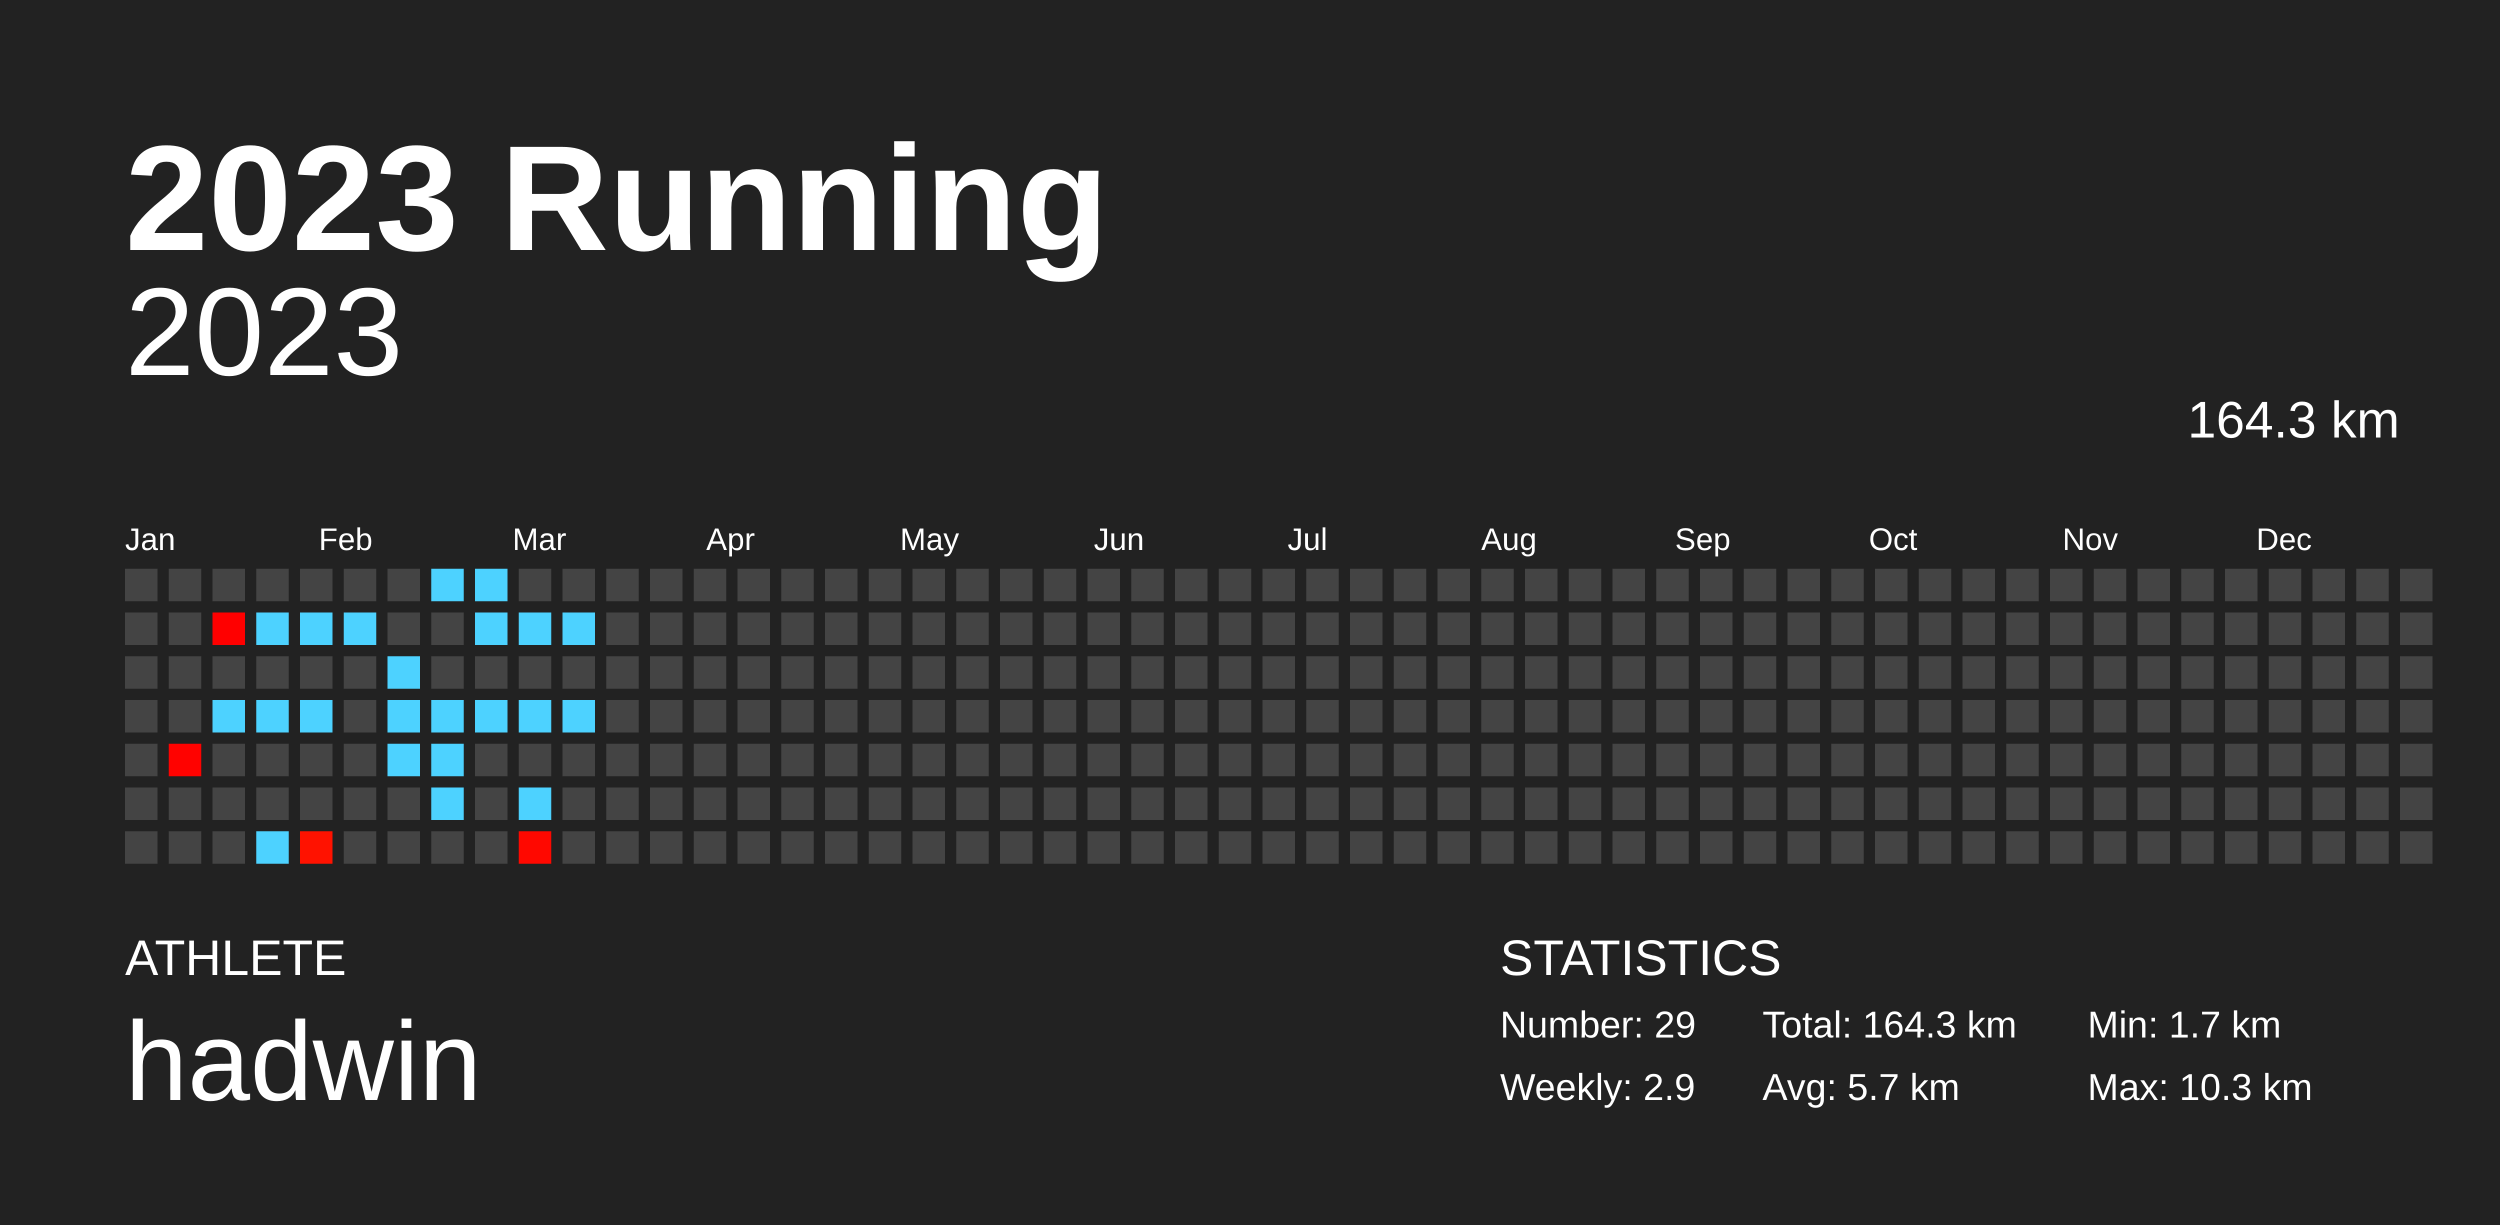
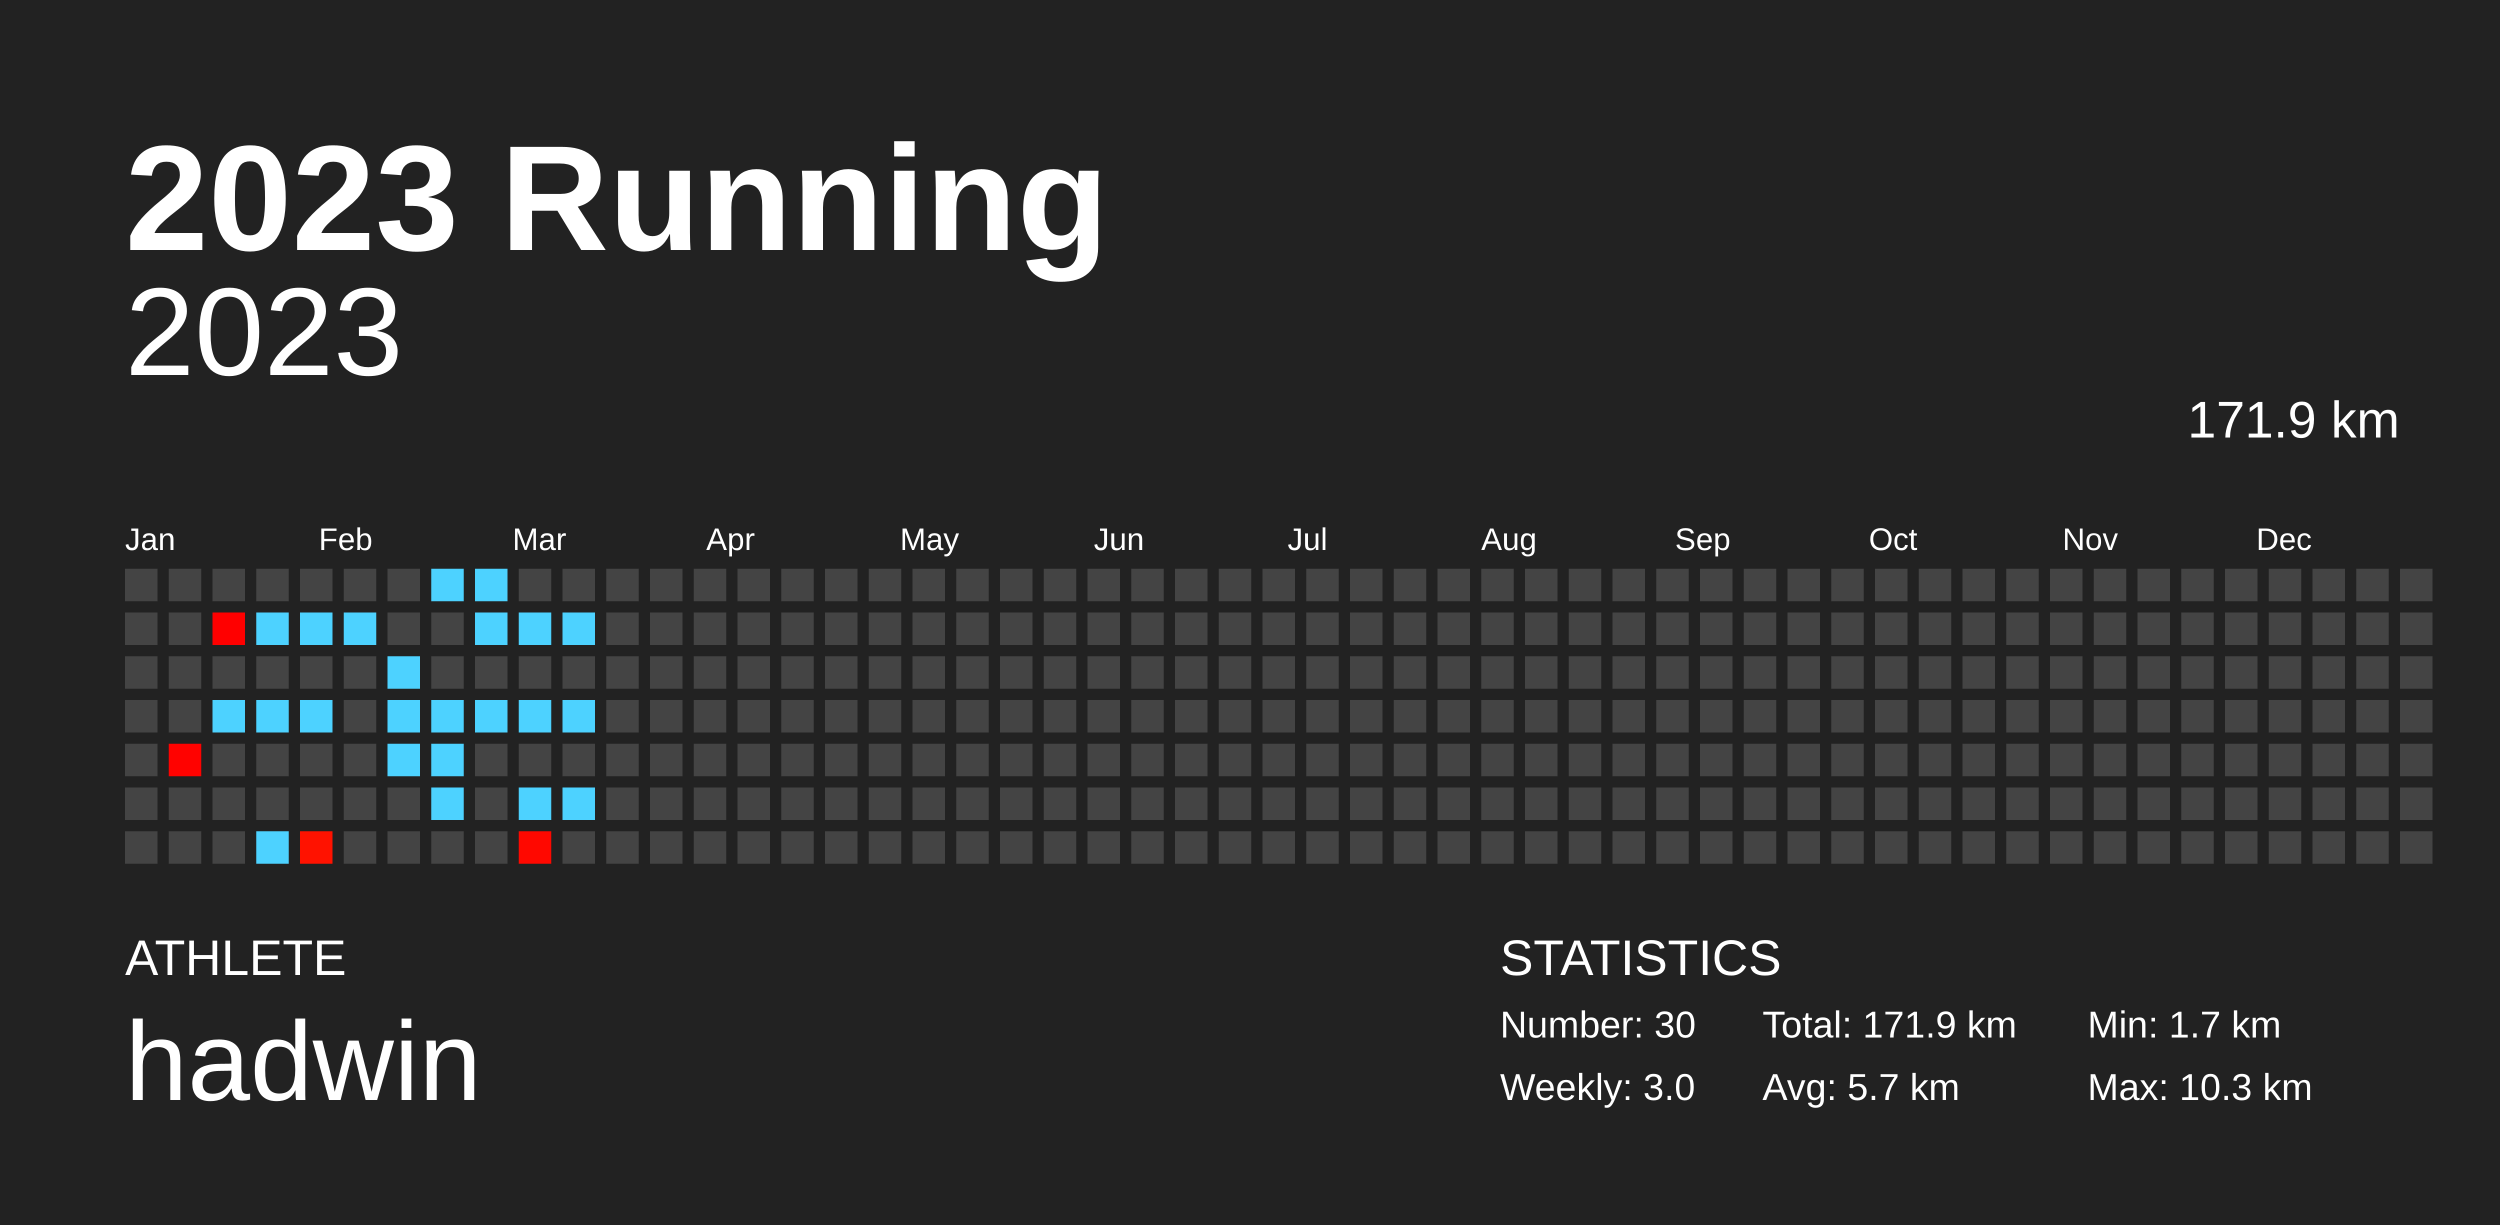
<svg xmlns="http://www.w3.org/2000/svg" baseProfile="full" height="98mm" version="1.1" viewBox="0,0,200,98" width="200mm">
  <defs />
  <rect fill="#222222" height="98" width="200" x="0" y="0" />
  <text fill="#FFFFFF" style="font-size:12px; font-family:Arial; font-weight:bold;" x="10" y="20">2023 Running</text>
  <text fill="#FFFFFF" style="font-size:4px; font-family:Arial" x="10" y="78">ATHLETE</text>
  <text fill="#FFFFFF" style="font-size:9px; font-family:Arial" x="10" y="88">hadwin</text>
  <text fill="#FFFFFF" style="font-size:4px; font-family:Arial" x="120" y="78">STATISTICS</text>
-   <text fill="#FFFFFF" style="font-size:3px; font-family:Arial" x="120" y="83">Number: 29</text>
-   <text fill="#FFFFFF" style="font-size:3px; font-family:Arial" x="120" y="88">Weekly: 2.9</text>
-   <text fill="#FFFFFF" style="font-size:3px; font-family:Arial" x="141" y="83">Total: 164.3 km</text>
+   <text fill="#FFFFFF" style="font-size:3px; font-family:Arial" x="120" y="83">Number: 30</text>
+   <text fill="#FFFFFF" style="font-size:3px; font-family:Arial" x="120" y="88">Weekly: 3.0</text>
+   <text fill="#FFFFFF" style="font-size:3px; font-family:Arial" x="141" y="83">Total: 171.9 km</text>
  <text fill="#FFFFFF" style="font-size:3px; font-family:Arial" x="141" y="88">Avg: 5.7 km</text>
  <text fill="#FFFFFF" style="font-size:3px; font-family:Arial" x="167" y="83">Min: 1.7 km</text>
  <text fill="#FFFFFF" style="font-size:3px; font-family:Arial" x="167" y="88">Max: 10.3 km</text>
  <text alignment-baseline="hanging" fill="#FFFFFF" style="font-size:10.0px; font-family:Arial;" x="10" y="30">2023</text>
-   <text alignment-baseline="hanging" fill="#FFFFFF" style="font-size:4.125px; font-family:Arial;" x="175" y="35">164.3 km</text>
+   <text alignment-baseline="hanging" fill="#FFFFFF" style="font-size:4.125px; font-family:Arial;" x="175" y="35">171.9 km</text>
  <text fill="#FFFFFF" style="font-size:2.5px; font-family:Arial" x="10.0" y="44">Jan</text>
  <text fill="#FFFFFF" style="font-size:2.5px; font-family:Arial" x="25.5" y="44">Feb</text>
  <text fill="#FFFFFF" style="font-size:2.5px; font-family:Arial" x="41.0" y="44">Mar</text>
  <text fill="#FFFFFF" style="font-size:2.5px; font-family:Arial" x="56.5" y="44">Apr</text>
  <text fill="#FFFFFF" style="font-size:2.5px; font-family:Arial" x="72.0" y="44">May</text>
  <text fill="#FFFFFF" style="font-size:2.5px; font-family:Arial" x="87.5" y="44">Jun</text>
  <text fill="#FFFFFF" style="font-size:2.5px; font-family:Arial" x="103.0" y="44">Jul</text>
  <text fill="#FFFFFF" style="font-size:2.5px; font-family:Arial" x="118.5" y="44">Aug</text>
  <text fill="#FFFFFF" style="font-size:2.5px; font-family:Arial" x="134.0" y="44">Sep</text>
  <text fill="#FFFFFF" style="font-size:2.5px; font-family:Arial" x="149.5" y="44">Oct</text>
  <text fill="#FFFFFF" style="font-size:2.5px; font-family:Arial" x="165.0" y="44">Nov</text>
  <text fill="#FFFFFF" style="font-size:2.5px; font-family:Arial" x="180.5" y="44">Dec</text>
  <rect fill="#444444" height="2.6" width="2.6" x="10.0" y="45.5" />
  <rect fill="#444444" height="2.6" width="2.6" x="10.0" y="49.0" />
  <rect fill="#444444" height="2.6" width="2.6" x="10.0" y="52.5" />
  <rect fill="#444444" height="2.6" width="2.6" x="10.0" y="56.0" />
  <rect fill="#444444" height="2.6" width="2.6" x="10.0" y="59.5" />
  <rect fill="#444444" height="2.6" width="2.6" x="10.0" y="63.0" />
  <rect fill="#444444" height="2.6" width="2.6" x="10.0" y="66.5" />
  <rect fill="#444444" height="2.6" width="2.6" x="13.5" y="45.5" />
  <rect fill="#444444" height="2.6" width="2.6" x="13.5" y="49.0" />
  <rect fill="#444444" height="2.6" width="2.6" x="13.5" y="52.5" />
  <rect fill="#444444" height="2.6" width="2.6" x="13.5" y="56.0" />
  <rect fill="#ff0200" height="2.6" width="2.6" x="13.5" y="59.5" />
  <rect fill="#444444" height="2.6" width="2.6" x="13.5" y="63.0" />
  <rect fill="#444444" height="2.6" width="2.6" x="13.5" y="66.5" />
  <rect fill="#444444" height="2.6" width="2.6" x="17.0" y="45.5" />
  <rect fill="#ff0000" height="2.6" width="2.6" x="17.0" y="49.0" />
  <rect fill="#444444" height="2.6" width="2.6" x="17.0" y="52.5" />
  <rect fill="#4dd2ff" height="2.6" width="2.6" x="17.0" y="56.0" />
  <rect fill="#444444" height="2.6" width="2.6" x="17.0" y="59.5" />
  <rect fill="#444444" height="2.6" width="2.6" x="17.0" y="63.0" />
  <rect fill="#444444" height="2.6" width="2.6" x="17.0" y="66.5" />
  <rect fill="#444444" height="2.6" width="2.6" x="20.5" y="45.5" />
  <rect fill="#4dd2ff" height="2.6" width="2.6" x="20.5" y="49.0" />
  <rect fill="#444444" height="2.6" width="2.6" x="20.5" y="52.5" />
  <rect fill="#4dd2ff" height="2.6" width="2.6" x="20.5" y="56.0" />
  <rect fill="#444444" height="2.6" width="2.6" x="20.5" y="59.5" />
  <rect fill="#444444" height="2.6" width="2.6" x="20.5" y="63.0" />
  <rect fill="#4dd2ff" height="2.6" width="2.6" x="20.5" y="66.5" />
  <rect fill="#444444" height="2.6" width="2.6" x="24.0" y="45.5" />
  <rect fill="#4dd2ff" height="2.6" width="2.6" x="24.0" y="49.0" />
  <rect fill="#444444" height="2.6" width="2.6" x="24.0" y="52.5" />
  <rect fill="#4dd2ff" height="2.6" width="2.6" x="24.0" y="56.0" />
  <rect fill="#444444" height="2.6" width="2.6" x="24.0" y="59.5" />
  <rect fill="#444444" height="2.6" width="2.6" x="24.0" y="63.0" />
  <rect fill="#ff1200" height="2.6" width="2.6" x="24.0" y="66.5" />
  <rect fill="#444444" height="2.6" width="2.6" x="27.5" y="45.5" />
  <rect fill="#4dd2ff" height="2.6" width="2.6" x="27.5" y="49.0" />
  <rect fill="#444444" height="2.6" width="2.6" x="27.5" y="52.5" />
  <rect fill="#444444" height="2.6" width="2.6" x="27.5" y="56.0" />
  <rect fill="#444444" height="2.6" width="2.6" x="27.5" y="59.5" />
  <rect fill="#444444" height="2.6" width="2.6" x="27.5" y="63.0" />
  <rect fill="#444444" height="2.6" width="2.6" x="27.5" y="66.5" />
  <rect fill="#444444" height="2.6" width="2.6" x="31.0" y="45.5" />
  <rect fill="#444444" height="2.6" width="2.6" x="31.0" y="49.0" />
  <rect fill="#4dd2ff" height="2.6" width="2.6" x="31.0" y="52.5" />
  <rect fill="#4dd2ff" height="2.6" width="2.6" x="31.0" y="56.0" />
  <rect fill="#4dd2ff" height="2.6" width="2.6" x="31.0" y="59.5" />
  <rect fill="#444444" height="2.6" width="2.6" x="31.0" y="63.0" />
  <rect fill="#444444" height="2.6" width="2.6" x="31.0" y="66.5" />
  <rect fill="#4dd2ff" height="2.6" width="2.6" x="34.5" y="45.5" />
  <rect fill="#444444" height="2.6" width="2.6" x="34.5" y="49.0" />
  <rect fill="#444444" height="2.6" width="2.6" x="34.5" y="52.5" />
  <rect fill="#4dd2ff" height="2.6" width="2.6" x="34.5" y="56.0" />
  <rect fill="#4dd2ff" height="2.6" width="2.6" x="34.5" y="59.5" />
  <rect fill="#4dd2ff" height="2.6" width="2.6" x="34.5" y="63.0" />
  <rect fill="#444444" height="2.6" width="2.6" x="34.5" y="66.5" />
  <rect fill="#4dd2ff" height="2.6" width="2.6" x="38.0" y="45.5" />
  <rect fill="#4dd2ff" height="2.6" width="2.6" x="38.0" y="49.0" />
  <rect fill="#444444" height="2.6" width="2.6" x="38.0" y="52.5" />
  <rect fill="#4dd2ff" height="2.6" width="2.6" x="38.0" y="56.0" />
  <rect fill="#444444" height="2.6" width="2.6" x="38.0" y="59.5" />
  <rect fill="#444444" height="2.6" width="2.6" x="38.0" y="63.0" />
  <rect fill="#444444" height="2.6" width="2.6" x="38.0" y="66.5" />
  <rect fill="#444444" height="2.6" width="2.6" x="41.5" y="45.5" />
  <rect fill="#4dd2ff" height="2.6" width="2.6" x="41.5" y="49.0" />
  <rect fill="#444444" height="2.6" width="2.6" x="41.5" y="52.5" />
  <rect fill="#4dd2ff" height="2.6" width="2.6" x="41.5" y="56.0" />
  <rect fill="#444444" height="2.6" width="2.6" x="41.5" y="59.5" />
  <rect fill="#4dd2ff" height="2.6" width="2.6" x="41.5" y="63.0" />
  <rect fill="#ff0800" height="2.6" width="2.6" x="41.5" y="66.5" />
  <rect fill="#444444" height="2.6" width="2.6" x="45.0" y="45.5" />
  <rect fill="#4dd2ff" height="2.6" width="2.6" x="45.0" y="49.0" />
  <rect fill="#444444" height="2.6" width="2.6" x="45.0" y="52.5" />
  <rect fill="#4dd2ff" height="2.6" width="2.6" x="45.0" y="56.0" />
  <rect fill="#444444" height="2.6" width="2.6" x="45.0" y="59.5" />
-   <rect fill="#444444" height="2.6" width="2.6" x="45.0" y="63.0" />
+   <rect fill="#4dd2ff" height="2.6" width="2.6" x="45.0" y="63.0" />
  <rect fill="#444444" height="2.6" width="2.6" x="45.0" y="66.5" />
  <rect fill="#444444" height="2.6" width="2.6" x="48.5" y="45.5" />
  <rect fill="#444444" height="2.6" width="2.6" x="48.5" y="49.0" />
  <rect fill="#444444" height="2.6" width="2.6" x="48.5" y="52.5" />
  <rect fill="#444444" height="2.6" width="2.6" x="48.5" y="56.0" />
  <rect fill="#444444" height="2.6" width="2.6" x="48.5" y="59.5" />
  <rect fill="#444444" height="2.6" width="2.6" x="48.5" y="63.0" />
  <rect fill="#444444" height="2.6" width="2.6" x="48.5" y="66.5" />
  <rect fill="#444444" height="2.6" width="2.6" x="52.0" y="45.5" />
  <rect fill="#444444" height="2.6" width="2.6" x="52.0" y="49.0" />
  <rect fill="#444444" height="2.6" width="2.6" x="52.0" y="52.5" />
  <rect fill="#444444" height="2.6" width="2.6" x="52.0" y="56.0" />
  <rect fill="#444444" height="2.6" width="2.6" x="52.0" y="59.5" />
  <rect fill="#444444" height="2.6" width="2.6" x="52.0" y="63.0" />
  <rect fill="#444444" height="2.6" width="2.6" x="52.0" y="66.5" />
  <rect fill="#444444" height="2.6" width="2.6" x="55.5" y="45.5" />
  <rect fill="#444444" height="2.6" width="2.6" x="55.5" y="49.0" />
  <rect fill="#444444" height="2.6" width="2.6" x="55.5" y="52.5" />
  <rect fill="#444444" height="2.6" width="2.6" x="55.5" y="56.0" />
  <rect fill="#444444" height="2.6" width="2.6" x="55.5" y="59.5" />
  <rect fill="#444444" height="2.6" width="2.6" x="55.5" y="63.0" />
  <rect fill="#444444" height="2.6" width="2.6" x="55.5" y="66.5" />
  <rect fill="#444444" height="2.6" width="2.6" x="59.0" y="45.5" />
  <rect fill="#444444" height="2.6" width="2.6" x="59.0" y="49.0" />
  <rect fill="#444444" height="2.6" width="2.6" x="59.0" y="52.5" />
  <rect fill="#444444" height="2.6" width="2.6" x="59.0" y="56.0" />
  <rect fill="#444444" height="2.6" width="2.6" x="59.0" y="59.5" />
  <rect fill="#444444" height="2.6" width="2.6" x="59.0" y="63.0" />
  <rect fill="#444444" height="2.6" width="2.6" x="59.0" y="66.5" />
  <rect fill="#444444" height="2.6" width="2.6" x="62.5" y="45.5" />
  <rect fill="#444444" height="2.6" width="2.6" x="62.5" y="49.0" />
  <rect fill="#444444" height="2.6" width="2.6" x="62.5" y="52.5" />
  <rect fill="#444444" height="2.6" width="2.6" x="62.5" y="56.0" />
  <rect fill="#444444" height="2.6" width="2.6" x="62.5" y="59.5" />
  <rect fill="#444444" height="2.6" width="2.6" x="62.5" y="63.0" />
  <rect fill="#444444" height="2.6" width="2.6" x="62.5" y="66.5" />
  <rect fill="#444444" height="2.6" width="2.6" x="66.0" y="45.5" />
  <rect fill="#444444" height="2.6" width="2.6" x="66.0" y="49.0" />
  <rect fill="#444444" height="2.6" width="2.6" x="66.0" y="52.5" />
  <rect fill="#444444" height="2.6" width="2.6" x="66.0" y="56.0" />
  <rect fill="#444444" height="2.6" width="2.6" x="66.0" y="59.5" />
  <rect fill="#444444" height="2.6" width="2.6" x="66.0" y="63.0" />
  <rect fill="#444444" height="2.6" width="2.6" x="66.0" y="66.5" />
  <rect fill="#444444" height="2.6" width="2.6" x="69.5" y="45.5" />
  <rect fill="#444444" height="2.6" width="2.6" x="69.5" y="49.0" />
  <rect fill="#444444" height="2.6" width="2.6" x="69.5" y="52.5" />
  <rect fill="#444444" height="2.6" width="2.6" x="69.5" y="56.0" />
  <rect fill="#444444" height="2.6" width="2.6" x="69.5" y="59.5" />
  <rect fill="#444444" height="2.6" width="2.6" x="69.5" y="63.0" />
  <rect fill="#444444" height="2.6" width="2.6" x="69.5" y="66.5" />
  <rect fill="#444444" height="2.6" width="2.6" x="73.0" y="45.5" />
  <rect fill="#444444" height="2.6" width="2.6" x="73.0" y="49.0" />
  <rect fill="#444444" height="2.6" width="2.6" x="73.0" y="52.5" />
  <rect fill="#444444" height="2.6" width="2.6" x="73.0" y="56.0" />
  <rect fill="#444444" height="2.6" width="2.6" x="73.0" y="59.5" />
  <rect fill="#444444" height="2.6" width="2.6" x="73.0" y="63.0" />
  <rect fill="#444444" height="2.6" width="2.6" x="73.0" y="66.5" />
  <rect fill="#444444" height="2.6" width="2.6" x="76.5" y="45.5" />
  <rect fill="#444444" height="2.6" width="2.6" x="76.5" y="49.0" />
  <rect fill="#444444" height="2.6" width="2.6" x="76.5" y="52.5" />
  <rect fill="#444444" height="2.6" width="2.6" x="76.5" y="56.0" />
  <rect fill="#444444" height="2.6" width="2.6" x="76.5" y="59.5" />
  <rect fill="#444444" height="2.6" width="2.6" x="76.5" y="63.0" />
  <rect fill="#444444" height="2.6" width="2.6" x="76.5" y="66.5" />
  <rect fill="#444444" height="2.6" width="2.6" x="80.0" y="45.5" />
  <rect fill="#444444" height="2.6" width="2.6" x="80.0" y="49.0" />
  <rect fill="#444444" height="2.6" width="2.6" x="80.0" y="52.5" />
  <rect fill="#444444" height="2.6" width="2.6" x="80.0" y="56.0" />
  <rect fill="#444444" height="2.6" width="2.6" x="80.0" y="59.5" />
  <rect fill="#444444" height="2.6" width="2.6" x="80.0" y="63.0" />
  <rect fill="#444444" height="2.6" width="2.6" x="80.0" y="66.5" />
  <rect fill="#444444" height="2.6" width="2.6" x="83.5" y="45.5" />
  <rect fill="#444444" height="2.6" width="2.6" x="83.5" y="49.0" />
  <rect fill="#444444" height="2.6" width="2.6" x="83.5" y="52.5" />
  <rect fill="#444444" height="2.6" width="2.6" x="83.5" y="56.0" />
  <rect fill="#444444" height="2.6" width="2.6" x="83.5" y="59.5" />
  <rect fill="#444444" height="2.6" width="2.6" x="83.5" y="63.0" />
  <rect fill="#444444" height="2.6" width="2.6" x="83.5" y="66.5" />
  <rect fill="#444444" height="2.6" width="2.6" x="87.0" y="45.5" />
  <rect fill="#444444" height="2.6" width="2.6" x="87.0" y="49.0" />
  <rect fill="#444444" height="2.6" width="2.6" x="87.0" y="52.5" />
  <rect fill="#444444" height="2.6" width="2.6" x="87.0" y="56.0" />
  <rect fill="#444444" height="2.6" width="2.6" x="87.0" y="59.5" />
  <rect fill="#444444" height="2.6" width="2.6" x="87.0" y="63.0" />
  <rect fill="#444444" height="2.6" width="2.6" x="87.0" y="66.5" />
  <rect fill="#444444" height="2.6" width="2.6" x="90.5" y="45.5" />
  <rect fill="#444444" height="2.6" width="2.6" x="90.5" y="49.0" />
  <rect fill="#444444" height="2.6" width="2.6" x="90.5" y="52.5" />
  <rect fill="#444444" height="2.6" width="2.6" x="90.5" y="56.0" />
  <rect fill="#444444" height="2.6" width="2.6" x="90.5" y="59.5" />
  <rect fill="#444444" height="2.6" width="2.6" x="90.5" y="63.0" />
  <rect fill="#444444" height="2.6" width="2.6" x="90.5" y="66.5" />
  <rect fill="#444444" height="2.6" width="2.6" x="94.0" y="45.5" />
  <rect fill="#444444" height="2.6" width="2.6" x="94.0" y="49.0" />
  <rect fill="#444444" height="2.6" width="2.6" x="94.0" y="52.5" />
  <rect fill="#444444" height="2.6" width="2.6" x="94.0" y="56.0" />
  <rect fill="#444444" height="2.6" width="2.6" x="94.0" y="59.5" />
  <rect fill="#444444" height="2.6" width="2.6" x="94.0" y="63.0" />
  <rect fill="#444444" height="2.6" width="2.6" x="94.0" y="66.5" />
  <rect fill="#444444" height="2.6" width="2.6" x="97.5" y="45.5" />
  <rect fill="#444444" height="2.6" width="2.6" x="97.5" y="49.0" />
  <rect fill="#444444" height="2.6" width="2.6" x="97.5" y="52.5" />
  <rect fill="#444444" height="2.6" width="2.6" x="97.5" y="56.0" />
  <rect fill="#444444" height="2.6" width="2.6" x="97.5" y="59.5" />
  <rect fill="#444444" height="2.6" width="2.6" x="97.5" y="63.0" />
  <rect fill="#444444" height="2.6" width="2.6" x="97.5" y="66.5" />
  <rect fill="#444444" height="2.6" width="2.6" x="101.0" y="45.5" />
  <rect fill="#444444" height="2.6" width="2.6" x="101.0" y="49.0" />
  <rect fill="#444444" height="2.6" width="2.6" x="101.0" y="52.5" />
  <rect fill="#444444" height="2.6" width="2.6" x="101.0" y="56.0" />
  <rect fill="#444444" height="2.6" width="2.6" x="101.0" y="59.5" />
  <rect fill="#444444" height="2.6" width="2.6" x="101.0" y="63.0" />
  <rect fill="#444444" height="2.6" width="2.6" x="101.0" y="66.5" />
  <rect fill="#444444" height="2.6" width="2.6" x="104.5" y="45.5" />
  <rect fill="#444444" height="2.6" width="2.6" x="104.5" y="49.0" />
  <rect fill="#444444" height="2.6" width="2.6" x="104.5" y="52.5" />
  <rect fill="#444444" height="2.6" width="2.6" x="104.5" y="56.0" />
  <rect fill="#444444" height="2.6" width="2.6" x="104.5" y="59.5" />
  <rect fill="#444444" height="2.6" width="2.6" x="104.5" y="63.0" />
  <rect fill="#444444" height="2.6" width="2.6" x="104.5" y="66.5" />
  <rect fill="#444444" height="2.6" width="2.6" x="108.0" y="45.5" />
  <rect fill="#444444" height="2.6" width="2.6" x="108.0" y="49.0" />
  <rect fill="#444444" height="2.6" width="2.6" x="108.0" y="52.5" />
  <rect fill="#444444" height="2.6" width="2.6" x="108.0" y="56.0" />
  <rect fill="#444444" height="2.6" width="2.6" x="108.0" y="59.5" />
  <rect fill="#444444" height="2.6" width="2.6" x="108.0" y="63.0" />
  <rect fill="#444444" height="2.6" width="2.6" x="108.0" y="66.5" />
  <rect fill="#444444" height="2.6" width="2.6" x="111.5" y="45.5" />
  <rect fill="#444444" height="2.6" width="2.6" x="111.5" y="49.0" />
  <rect fill="#444444" height="2.6" width="2.6" x="111.5" y="52.5" />
  <rect fill="#444444" height="2.6" width="2.6" x="111.5" y="56.0" />
  <rect fill="#444444" height="2.6" width="2.6" x="111.5" y="59.5" />
  <rect fill="#444444" height="2.6" width="2.6" x="111.5" y="63.0" />
  <rect fill="#444444" height="2.6" width="2.6" x="111.5" y="66.5" />
  <rect fill="#444444" height="2.6" width="2.6" x="115.0" y="45.5" />
  <rect fill="#444444" height="2.6" width="2.6" x="115.0" y="49.0" />
  <rect fill="#444444" height="2.6" width="2.6" x="115.0" y="52.5" />
  <rect fill="#444444" height="2.6" width="2.6" x="115.0" y="56.0" />
  <rect fill="#444444" height="2.6" width="2.6" x="115.0" y="59.5" />
  <rect fill="#444444" height="2.6" width="2.6" x="115.0" y="63.0" />
  <rect fill="#444444" height="2.6" width="2.6" x="115.0" y="66.5" />
  <rect fill="#444444" height="2.6" width="2.6" x="118.5" y="45.5" />
  <rect fill="#444444" height="2.6" width="2.6" x="118.5" y="49.0" />
  <rect fill="#444444" height="2.6" width="2.6" x="118.5" y="52.5" />
  <rect fill="#444444" height="2.6" width="2.6" x="118.5" y="56.0" />
  <rect fill="#444444" height="2.6" width="2.6" x="118.5" y="59.5" />
  <rect fill="#444444" height="2.6" width="2.6" x="118.5" y="63.0" />
  <rect fill="#444444" height="2.6" width="2.6" x="118.5" y="66.5" />
  <rect fill="#444444" height="2.6" width="2.6" x="122.0" y="45.5" />
  <rect fill="#444444" height="2.6" width="2.6" x="122.0" y="49.0" />
  <rect fill="#444444" height="2.6" width="2.6" x="122.0" y="52.5" />
  <rect fill="#444444" height="2.6" width="2.6" x="122.0" y="56.0" />
  <rect fill="#444444" height="2.6" width="2.6" x="122.0" y="59.5" />
  <rect fill="#444444" height="2.6" width="2.6" x="122.0" y="63.0" />
  <rect fill="#444444" height="2.6" width="2.6" x="122.0" y="66.5" />
  <rect fill="#444444" height="2.6" width="2.6" x="125.5" y="45.5" />
  <rect fill="#444444" height="2.6" width="2.6" x="125.5" y="49.0" />
  <rect fill="#444444" height="2.6" width="2.6" x="125.5" y="52.5" />
  <rect fill="#444444" height="2.6" width="2.6" x="125.5" y="56.0" />
  <rect fill="#444444" height="2.6" width="2.6" x="125.5" y="59.5" />
  <rect fill="#444444" height="2.6" width="2.6" x="125.5" y="63.0" />
  <rect fill="#444444" height="2.6" width="2.6" x="125.5" y="66.5" />
  <rect fill="#444444" height="2.6" width="2.6" x="129.0" y="45.5" />
  <rect fill="#444444" height="2.6" width="2.6" x="129.0" y="49.0" />
  <rect fill="#444444" height="2.6" width="2.6" x="129.0" y="52.5" />
  <rect fill="#444444" height="2.6" width="2.6" x="129.0" y="56.0" />
  <rect fill="#444444" height="2.6" width="2.6" x="129.0" y="59.5" />
  <rect fill="#444444" height="2.6" width="2.6" x="129.0" y="63.0" />
  <rect fill="#444444" height="2.6" width="2.6" x="129.0" y="66.5" />
  <rect fill="#444444" height="2.6" width="2.6" x="132.5" y="45.5" />
  <rect fill="#444444" height="2.6" width="2.6" x="132.5" y="49.0" />
  <rect fill="#444444" height="2.6" width="2.6" x="132.5" y="52.5" />
  <rect fill="#444444" height="2.6" width="2.6" x="132.5" y="56.0" />
  <rect fill="#444444" height="2.6" width="2.6" x="132.5" y="59.5" />
  <rect fill="#444444" height="2.6" width="2.6" x="132.5" y="63.0" />
  <rect fill="#444444" height="2.6" width="2.6" x="132.5" y="66.5" />
  <rect fill="#444444" height="2.6" width="2.6" x="136.0" y="45.5" />
  <rect fill="#444444" height="2.6" width="2.6" x="136.0" y="49.0" />
  <rect fill="#444444" height="2.6" width="2.6" x="136.0" y="52.5" />
  <rect fill="#444444" height="2.6" width="2.6" x="136.0" y="56.0" />
  <rect fill="#444444" height="2.6" width="2.6" x="136.0" y="59.5" />
  <rect fill="#444444" height="2.6" width="2.6" x="136.0" y="63.0" />
  <rect fill="#444444" height="2.6" width="2.6" x="136.0" y="66.5" />
  <rect fill="#444444" height="2.6" width="2.6" x="139.5" y="45.5" />
  <rect fill="#444444" height="2.6" width="2.6" x="139.5" y="49.0" />
  <rect fill="#444444" height="2.6" width="2.6" x="139.5" y="52.5" />
  <rect fill="#444444" height="2.6" width="2.6" x="139.5" y="56.0" />
  <rect fill="#444444" height="2.6" width="2.6" x="139.5" y="59.5" />
  <rect fill="#444444" height="2.6" width="2.6" x="139.5" y="63.0" />
  <rect fill="#444444" height="2.6" width="2.6" x="139.5" y="66.5" />
  <rect fill="#444444" height="2.6" width="2.6" x="143.0" y="45.5" />
  <rect fill="#444444" height="2.6" width="2.6" x="143.0" y="49.0" />
  <rect fill="#444444" height="2.6" width="2.6" x="143.0" y="52.5" />
  <rect fill="#444444" height="2.6" width="2.6" x="143.0" y="56.0" />
  <rect fill="#444444" height="2.6" width="2.6" x="143.0" y="59.5" />
  <rect fill="#444444" height="2.6" width="2.6" x="143.0" y="63.0" />
  <rect fill="#444444" height="2.6" width="2.6" x="143.0" y="66.5" />
  <rect fill="#444444" height="2.6" width="2.6" x="146.5" y="45.5" />
  <rect fill="#444444" height="2.6" width="2.6" x="146.5" y="49.0" />
  <rect fill="#444444" height="2.6" width="2.6" x="146.5" y="52.5" />
  <rect fill="#444444" height="2.6" width="2.6" x="146.5" y="56.0" />
  <rect fill="#444444" height="2.6" width="2.6" x="146.5" y="59.5" />
  <rect fill="#444444" height="2.6" width="2.6" x="146.5" y="63.0" />
  <rect fill="#444444" height="2.6" width="2.6" x="146.5" y="66.5" />
  <rect fill="#444444" height="2.6" width="2.6" x="150.0" y="45.5" />
  <rect fill="#444444" height="2.6" width="2.6" x="150.0" y="49.0" />
  <rect fill="#444444" height="2.6" width="2.6" x="150.0" y="52.5" />
  <rect fill="#444444" height="2.6" width="2.6" x="150.0" y="56.0" />
  <rect fill="#444444" height="2.6" width="2.6" x="150.0" y="59.5" />
  <rect fill="#444444" height="2.6" width="2.6" x="150.0" y="63.0" />
  <rect fill="#444444" height="2.6" width="2.6" x="150.0" y="66.5" />
  <rect fill="#444444" height="2.6" width="2.6" x="153.5" y="45.5" />
  <rect fill="#444444" height="2.6" width="2.6" x="153.5" y="49.0" />
  <rect fill="#444444" height="2.6" width="2.6" x="153.5" y="52.5" />
  <rect fill="#444444" height="2.6" width="2.6" x="153.5" y="56.0" />
  <rect fill="#444444" height="2.6" width="2.6" x="153.5" y="59.5" />
  <rect fill="#444444" height="2.6" width="2.6" x="153.5" y="63.0" />
  <rect fill="#444444" height="2.6" width="2.6" x="153.5" y="66.5" />
  <rect fill="#444444" height="2.6" width="2.6" x="157.0" y="45.5" />
  <rect fill="#444444" height="2.6" width="2.6" x="157.0" y="49.0" />
  <rect fill="#444444" height="2.6" width="2.6" x="157.0" y="52.5" />
  <rect fill="#444444" height="2.6" width="2.6" x="157.0" y="56.0" />
  <rect fill="#444444" height="2.6" width="2.6" x="157.0" y="59.5" />
  <rect fill="#444444" height="2.6" width="2.6" x="157.0" y="63.0" />
  <rect fill="#444444" height="2.6" width="2.6" x="157.0" y="66.5" />
  <rect fill="#444444" height="2.6" width="2.6" x="160.5" y="45.5" />
  <rect fill="#444444" height="2.6" width="2.6" x="160.5" y="49.0" />
  <rect fill="#444444" height="2.6" width="2.6" x="160.5" y="52.5" />
  <rect fill="#444444" height="2.6" width="2.6" x="160.5" y="56.0" />
  <rect fill="#444444" height="2.6" width="2.6" x="160.5" y="59.5" />
  <rect fill="#444444" height="2.6" width="2.6" x="160.5" y="63.0" />
  <rect fill="#444444" height="2.6" width="2.6" x="160.5" y="66.5" />
  <rect fill="#444444" height="2.6" width="2.6" x="164.0" y="45.5" />
  <rect fill="#444444" height="2.6" width="2.6" x="164.0" y="49.0" />
  <rect fill="#444444" height="2.6" width="2.6" x="164.0" y="52.5" />
  <rect fill="#444444" height="2.6" width="2.6" x="164.0" y="56.0" />
  <rect fill="#444444" height="2.6" width="2.6" x="164.0" y="59.5" />
  <rect fill="#444444" height="2.6" width="2.6" x="164.0" y="63.0" />
  <rect fill="#444444" height="2.6" width="2.6" x="164.0" y="66.5" />
  <rect fill="#444444" height="2.6" width="2.6" x="167.5" y="45.5" />
  <rect fill="#444444" height="2.6" width="2.6" x="167.5" y="49.0" />
  <rect fill="#444444" height="2.6" width="2.6" x="167.5" y="52.5" />
  <rect fill="#444444" height="2.6" width="2.6" x="167.5" y="56.0" />
  <rect fill="#444444" height="2.6" width="2.6" x="167.5" y="59.5" />
  <rect fill="#444444" height="2.6" width="2.6" x="167.5" y="63.0" />
  <rect fill="#444444" height="2.6" width="2.6" x="167.5" y="66.5" />
  <rect fill="#444444" height="2.6" width="2.6" x="171.0" y="45.5" />
  <rect fill="#444444" height="2.6" width="2.6" x="171.0" y="49.0" />
  <rect fill="#444444" height="2.6" width="2.6" x="171.0" y="52.5" />
  <rect fill="#444444" height="2.6" width="2.6" x="171.0" y="56.0" />
  <rect fill="#444444" height="2.6" width="2.6" x="171.0" y="59.5" />
  <rect fill="#444444" height="2.6" width="2.6" x="171.0" y="63.0" />
  <rect fill="#444444" height="2.6" width="2.6" x="171.0" y="66.5" />
  <rect fill="#444444" height="2.6" width="2.6" x="174.5" y="45.5" />
  <rect fill="#444444" height="2.6" width="2.6" x="174.5" y="49.0" />
  <rect fill="#444444" height="2.6" width="2.6" x="174.5" y="52.5" />
  <rect fill="#444444" height="2.6" width="2.6" x="174.5" y="56.0" />
  <rect fill="#444444" height="2.6" width="2.6" x="174.5" y="59.5" />
  <rect fill="#444444" height="2.6" width="2.6" x="174.5" y="63.0" />
  <rect fill="#444444" height="2.6" width="2.6" x="174.5" y="66.5" />
  <rect fill="#444444" height="2.6" width="2.6" x="178.0" y="45.5" />
  <rect fill="#444444" height="2.6" width="2.6" x="178.0" y="49.0" />
  <rect fill="#444444" height="2.6" width="2.6" x="178.0" y="52.5" />
  <rect fill="#444444" height="2.6" width="2.6" x="178.0" y="56.0" />
  <rect fill="#444444" height="2.6" width="2.6" x="178.0" y="59.5" />
  <rect fill="#444444" height="2.6" width="2.6" x="178.0" y="63.0" />
  <rect fill="#444444" height="2.6" width="2.6" x="178.0" y="66.5" />
  <rect fill="#444444" height="2.6" width="2.6" x="181.5" y="45.5" />
  <rect fill="#444444" height="2.6" width="2.6" x="181.5" y="49.0" />
  <rect fill="#444444" height="2.6" width="2.6" x="181.5" y="52.5" />
  <rect fill="#444444" height="2.6" width="2.6" x="181.5" y="56.0" />
  <rect fill="#444444" height="2.6" width="2.6" x="181.5" y="59.5" />
  <rect fill="#444444" height="2.6" width="2.6" x="181.5" y="63.0" />
  <rect fill="#444444" height="2.6" width="2.6" x="181.5" y="66.5" />
  <rect fill="#444444" height="2.6" width="2.6" x="185.0" y="45.5" />
  <rect fill="#444444" height="2.6" width="2.6" x="185.0" y="49.0" />
  <rect fill="#444444" height="2.6" width="2.6" x="185.0" y="52.5" />
  <rect fill="#444444" height="2.6" width="2.6" x="185.0" y="56.0" />
  <rect fill="#444444" height="2.6" width="2.6" x="185.0" y="59.5" />
  <rect fill="#444444" height="2.6" width="2.6" x="185.0" y="63.0" />
  <rect fill="#444444" height="2.6" width="2.6" x="185.0" y="66.5" />
  <rect fill="#444444" height="2.6" width="2.6" x="188.5" y="45.5" />
  <rect fill="#444444" height="2.6" width="2.6" x="188.5" y="49.0" />
  <rect fill="#444444" height="2.6" width="2.6" x="188.5" y="52.5" />
  <rect fill="#444444" height="2.6" width="2.6" x="188.5" y="56.0" />
  <rect fill="#444444" height="2.6" width="2.6" x="188.5" y="59.5" />
  <rect fill="#444444" height="2.6" width="2.6" x="188.5" y="63.0" />
  <rect fill="#444444" height="2.6" width="2.6" x="188.5" y="66.5" />
  <rect fill="#444444" height="2.6" width="2.6" x="192.0" y="45.5" />
  <rect fill="#444444" height="2.6" width="2.6" x="192.0" y="49.0" />
  <rect fill="#444444" height="2.6" width="2.6" x="192.0" y="52.5" />
  <rect fill="#444444" height="2.6" width="2.6" x="192.0" y="56.0" />
  <rect fill="#444444" height="2.6" width="2.6" x="192.0" y="59.5" />
  <rect fill="#444444" height="2.6" width="2.6" x="192.0" y="63.0" />
  <rect fill="#444444" height="2.6" width="2.6" x="192.0" y="66.5" />
</svg>
